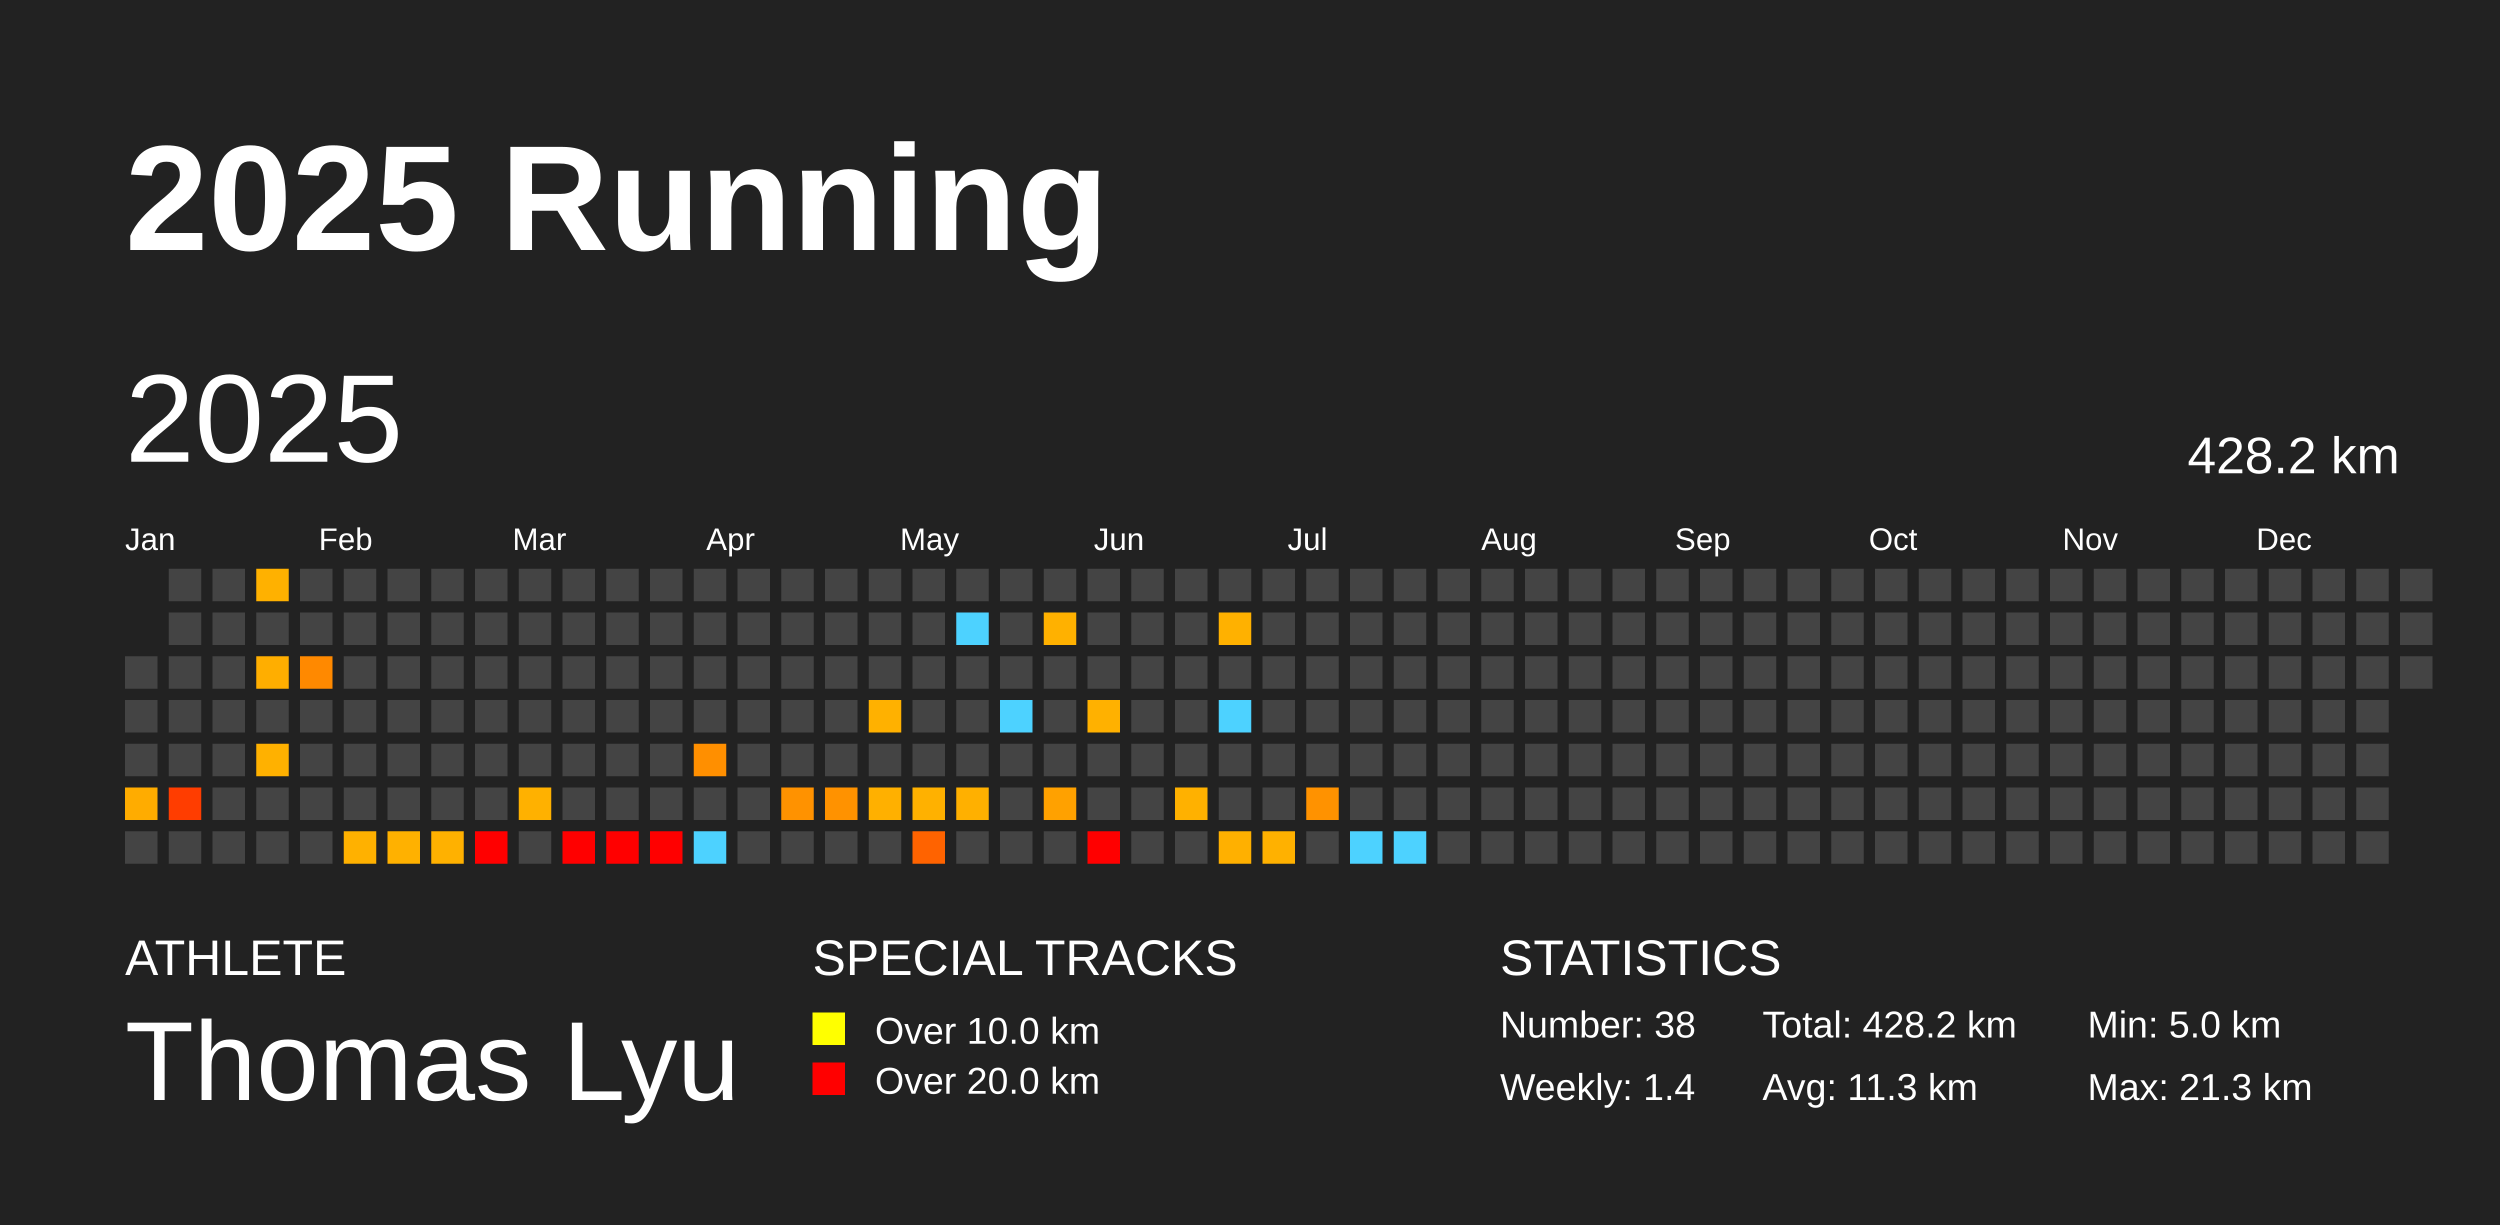
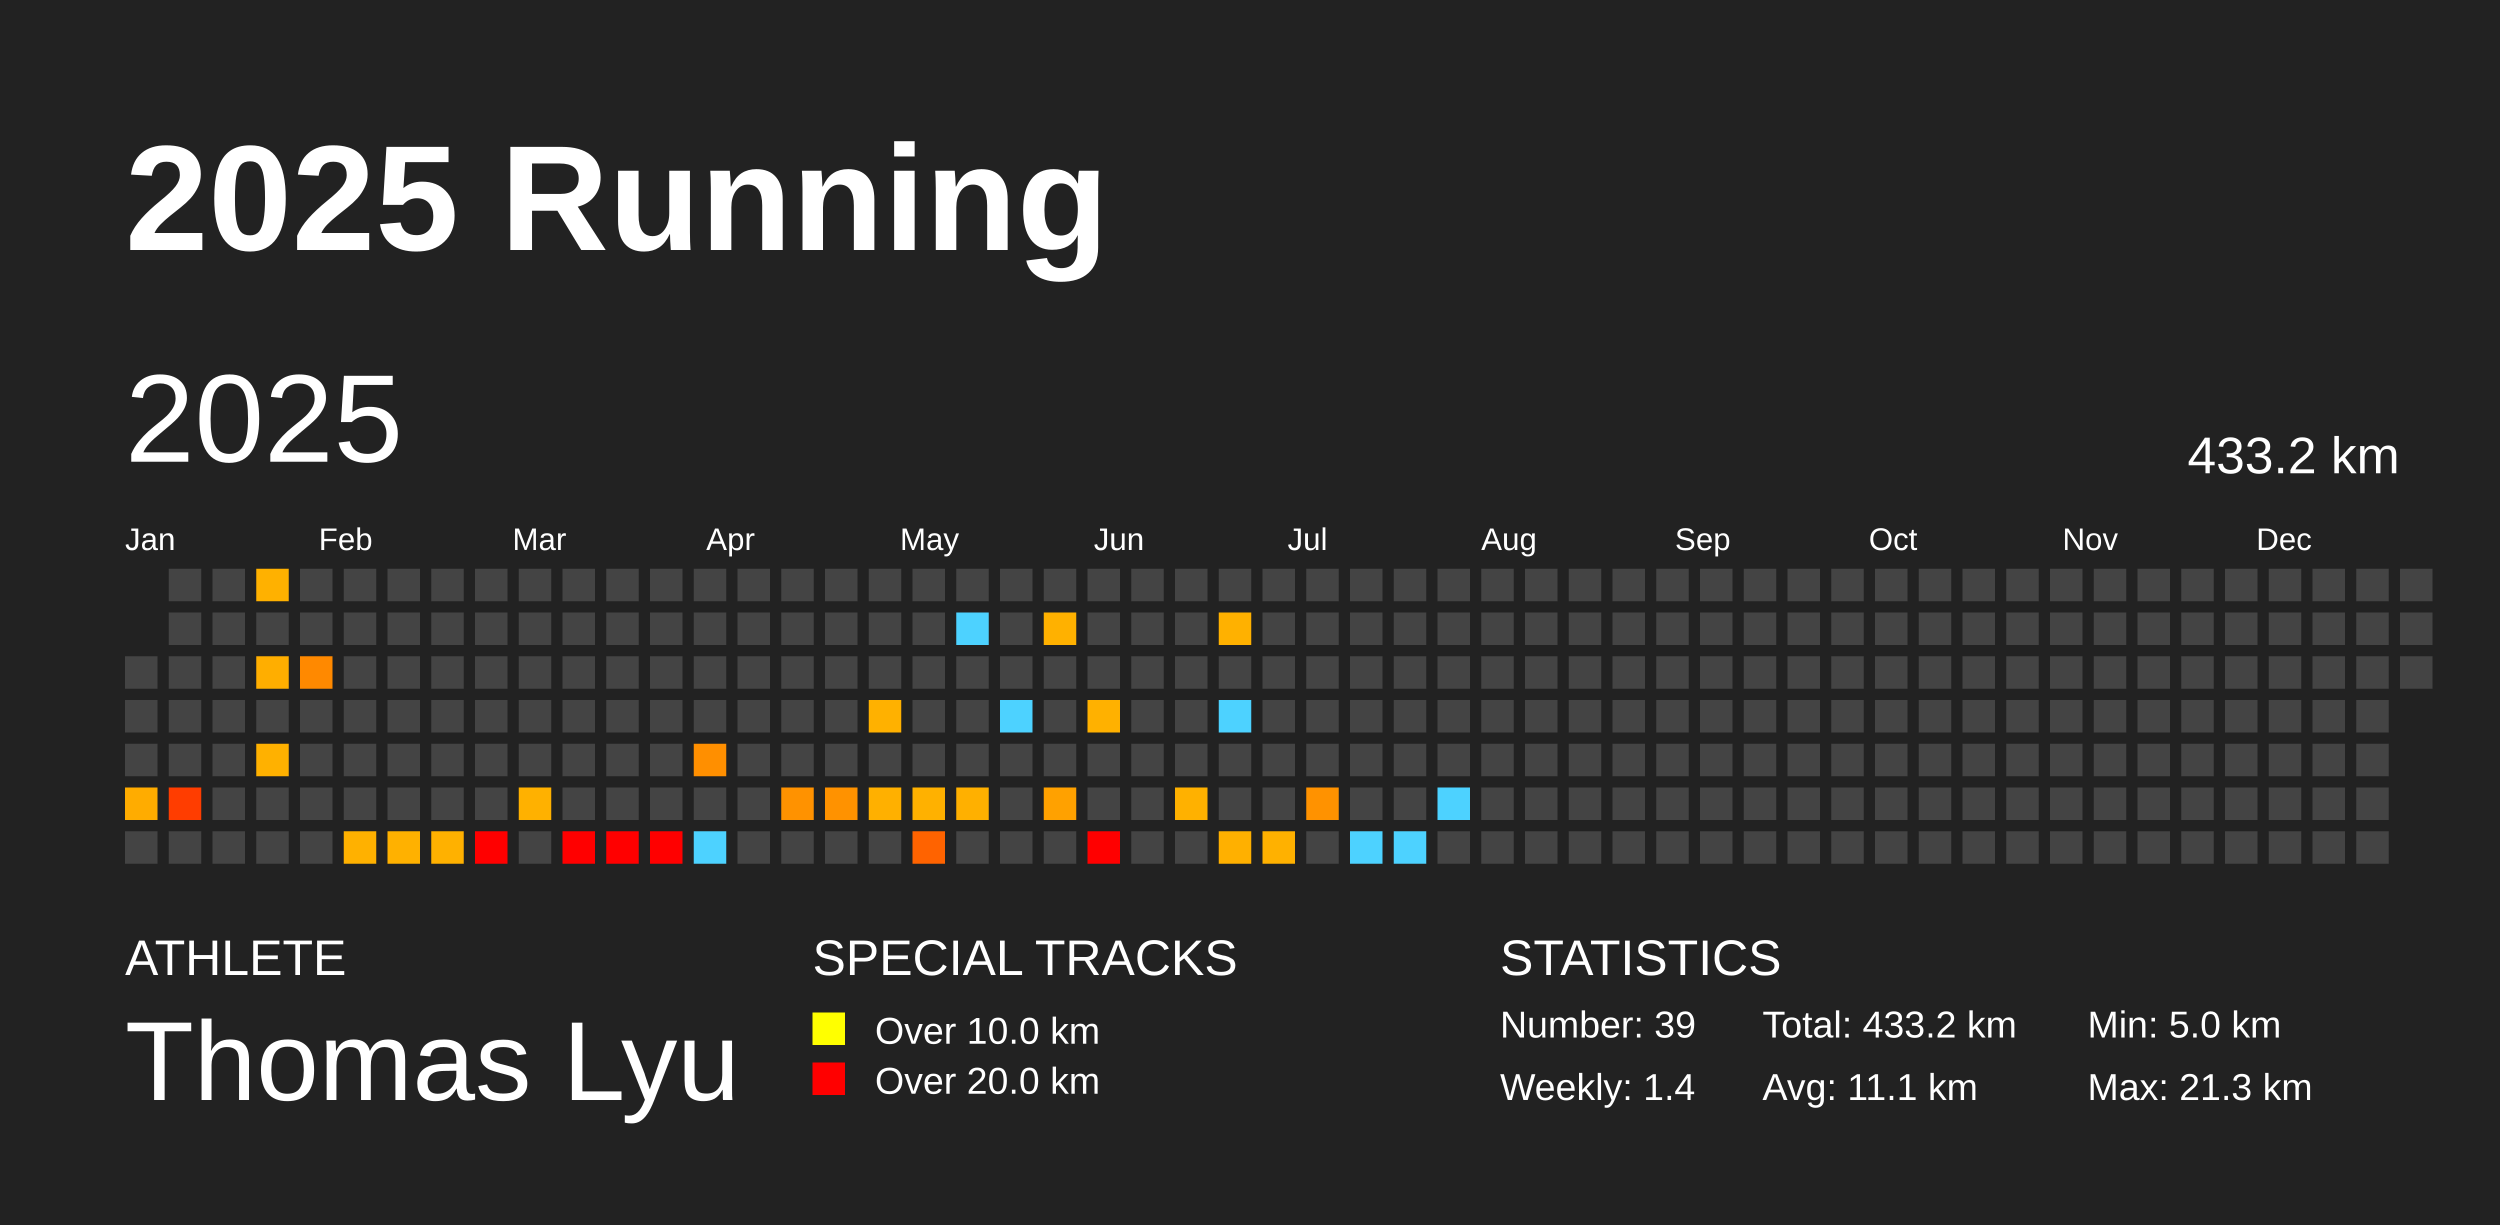
<svg xmlns="http://www.w3.org/2000/svg" baseProfile="full" height="98mm" version="1.1" viewBox="0,0,200,98" width="200mm">
  <defs />
  <rect fill="#222222" height="98" width="200" x="0" y="0" />
  <text fill="#FFFFFF" style="font-size:12px; font-family:Arial; font-weight:bold;" x="10" y="20">2025 Running</text>
  <text fill="#FFFFFF" style="font-size:4px; font-family:Arial" x="10" y="78">ATHLETE</text>
  <text fill="#FFFFFF" style="font-size:9px; font-family:Arial" x="10" y="88">Thomas Lyu</text>
  <text fill="#FFFFFF" style="font-size:4px; font-family:Arial" x="65" y="78">SPECIAL TRACKS</text>
  <rect fill="yellow" height="2.6" width="2.6" x="65" y="81" />
  <text fill="#FFFFFF" style="font-size:3px; font-family:Arial" x="70" y="83.5">Over 10.0 km</text>
  <rect fill="red" height="2.6" width="2.6" x="65" y="85" />
  <text fill="#FFFFFF" style="font-size:3px; font-family:Arial" x="70" y="87.5">Over 20.0 km</text>
  <text fill="#FFFFFF" style="font-size:4px; font-family:Arial" x="120" y="78">STATISTICS</text>
-   <text fill="#FFFFFF" style="font-size:3px; font-family:Arial" x="120" y="83">Number: 38</text>
+   <text fill="#FFFFFF" style="font-size:3px; font-family:Arial" x="120" y="83">Number: 39</text>
  <text fill="#FFFFFF" style="font-size:3px; font-family:Arial" x="120" y="88">Weekly: 1.4</text>
-   <text fill="#FFFFFF" style="font-size:3px; font-family:Arial" x="141" y="83">Total: 428.2 km</text>
-   <text fill="#FFFFFF" style="font-size:3px; font-family:Arial" x="141" y="88">Avg: 11.3 km</text>
+   <text fill="#FFFFFF" style="font-size:3px; font-family:Arial" x="141" y="83">Total: 433.2 km</text>
+   <text fill="#FFFFFF" style="font-size:3px; font-family:Arial" x="141" y="88">Avg: 11.1 km</text>
  <text fill="#FFFFFF" style="font-size:3px; font-family:Arial" x="167" y="83">Min: 5.0 km</text>
  <text fill="#FFFFFF" style="font-size:3px; font-family:Arial" x="167" y="88">Max: 21.3 km</text>
  <text dominant-baseline="hanging" fill="#FFFFFF" style="font-size:10.0px; font-family:Arial;" x="10" y="30">2025</text>
-   <text dominant-baseline="hanging" fill="#FFFFFF" style="font-size:4.125px; font-family:Arial;" x="175" y="35">428.2 km</text>
+   <text dominant-baseline="hanging" fill="#FFFFFF" style="font-size:4.125px; font-family:Arial;" x="175" y="35">433.2 km</text>
  <text fill="#FFFFFF" style="font-size:2.5px; font-family:Arial" x="10.0" y="44">Jan</text>
  <text fill="#FFFFFF" style="font-size:2.5px; font-family:Arial" x="25.5" y="44">Feb</text>
  <text fill="#FFFFFF" style="font-size:2.5px; font-family:Arial" x="41.0" y="44">Mar</text>
  <text fill="#FFFFFF" style="font-size:2.5px; font-family:Arial" x="56.5" y="44">Apr</text>
  <text fill="#FFFFFF" style="font-size:2.5px; font-family:Arial" x="72.0" y="44">May</text>
  <text fill="#FFFFFF" style="font-size:2.5px; font-family:Arial" x="87.5" y="44">Jun</text>
  <text fill="#FFFFFF" style="font-size:2.5px; font-family:Arial" x="103.0" y="44">Jul</text>
  <text fill="#FFFFFF" style="font-size:2.5px; font-family:Arial" x="118.5" y="44">Aug</text>
  <text fill="#FFFFFF" style="font-size:2.5px; font-family:Arial" x="134.0" y="44">Sep</text>
  <text fill="#FFFFFF" style="font-size:2.5px; font-family:Arial" x="149.5" y="44">Oct</text>
  <text fill="#FFFFFF" style="font-size:2.5px; font-family:Arial" x="165.0" y="44">Nov</text>
  <text fill="#FFFFFF" style="font-size:2.5px; font-family:Arial" x="180.5" y="44">Dec</text>
  <rect fill="#444444" height="2.6" width="2.6" x="10.0" y="52.5" />
  <rect fill="#444444" height="2.6" width="2.6" x="10.0" y="56.0" />
  <rect fill="#444444" height="2.6" width="2.6" x="10.0" y="59.5" />
  <rect fill="#ffac00" height="2.6" width="2.6" x="10.0" y="63.0" />
  <rect fill="#444444" height="2.6" width="2.6" x="10.0" y="66.5" />
  <rect fill="#444444" height="2.6" width="2.6" x="13.5" y="45.5" />
  <rect fill="#444444" height="2.6" width="2.6" x="13.5" y="49.0" />
  <rect fill="#444444" height="2.6" width="2.6" x="13.5" y="52.5" />
  <rect fill="#444444" height="2.6" width="2.6" x="13.5" y="56.0" />
  <rect fill="#444444" height="2.6" width="2.6" x="13.5" y="59.5" />
  <rect fill="#ff3d00" height="2.6" width="2.6" x="13.5" y="63.0" />
  <rect fill="#444444" height="2.6" width="2.6" x="13.5" y="66.5" />
  <rect fill="#444444" height="2.6" width="2.6" x="17.0" y="45.5" />
  <rect fill="#444444" height="2.6" width="2.6" x="17.0" y="49.0" />
  <rect fill="#444444" height="2.6" width="2.6" x="17.0" y="52.5" />
  <rect fill="#444444" height="2.6" width="2.6" x="17.0" y="56.0" />
  <rect fill="#444444" height="2.6" width="2.6" x="17.0" y="59.5" />
  <rect fill="#444444" height="2.6" width="2.6" x="17.0" y="63.0" />
  <rect fill="#444444" height="2.6" width="2.6" x="17.0" y="66.5" />
  <rect fill="#ffb100" height="2.6" width="2.6" x="20.5" y="45.5" />
  <rect fill="#444444" height="2.6" width="2.6" x="20.5" y="49.0" />
  <rect fill="#ffae00" height="2.6" width="2.6" x="20.5" y="52.5" />
  <rect fill="#444444" height="2.6" width="2.6" x="20.5" y="56.0" />
  <rect fill="#ffb100" height="2.6" width="2.6" x="20.5" y="59.5" />
  <rect fill="#444444" height="2.6" width="2.6" x="20.5" y="63.0" />
  <rect fill="#444444" height="2.6" width="2.6" x="20.5" y="66.5" />
  <rect fill="#444444" height="2.6" width="2.6" x="24.0" y="45.5" />
  <rect fill="#444444" height="2.6" width="2.6" x="24.0" y="49.0" />
  <rect fill="#ff8900" height="2.6" width="2.6" x="24.0" y="52.5" />
  <rect fill="#444444" height="2.6" width="2.6" x="24.0" y="56.0" />
  <rect fill="#444444" height="2.6" width="2.6" x="24.0" y="59.5" />
  <rect fill="#444444" height="2.6" width="2.6" x="24.0" y="63.0" />
  <rect fill="#444444" height="2.6" width="2.6" x="24.0" y="66.5" />
  <rect fill="#444444" height="2.6" width="2.6" x="27.5" y="45.5" />
  <rect fill="#444444" height="2.6" width="2.6" x="27.5" y="49.0" />
  <rect fill="#444444" height="2.6" width="2.6" x="27.5" y="52.5" />
  <rect fill="#444444" height="2.6" width="2.6" x="27.5" y="56.0" />
  <rect fill="#444444" height="2.6" width="2.6" x="27.5" y="59.5" />
  <rect fill="#444444" height="2.6" width="2.6" x="27.5" y="63.0" />
  <rect fill="#ffb100" height="2.6" width="2.6" x="27.5" y="66.5" />
  <rect fill="#444444" height="2.6" width="2.6" x="31.0" y="45.5" />
  <rect fill="#444444" height="2.6" width="2.6" x="31.0" y="49.0" />
  <rect fill="#444444" height="2.6" width="2.6" x="31.0" y="52.5" />
  <rect fill="#444444" height="2.6" width="2.6" x="31.0" y="56.0" />
  <rect fill="#444444" height="2.6" width="2.6" x="31.0" y="59.5" />
  <rect fill="#444444" height="2.6" width="2.6" x="31.0" y="63.0" />
  <rect fill="#ffb100" height="2.6" width="2.6" x="31.0" y="66.5" />
  <rect fill="#444444" height="2.6" width="2.6" x="34.5" y="45.5" />
  <rect fill="#444444" height="2.6" width="2.6" x="34.5" y="49.0" />
  <rect fill="#444444" height="2.6" width="2.6" x="34.5" y="52.5" />
  <rect fill="#444444" height="2.6" width="2.6" x="34.5" y="56.0" />
  <rect fill="#444444" height="2.6" width="2.6" x="34.5" y="59.5" />
  <rect fill="#444444" height="2.6" width="2.6" x="34.5" y="63.0" />
  <rect fill="#ffb100" height="2.6" width="2.6" x="34.5" y="66.5" />
  <rect fill="#444444" height="2.6" width="2.6" x="38.0" y="45.5" />
  <rect fill="#444444" height="2.6" width="2.6" x="38.0" y="49.0" />
  <rect fill="#444444" height="2.6" width="2.6" x="38.0" y="52.5" />
  <rect fill="#444444" height="2.6" width="2.6" x="38.0" y="56.0" />
  <rect fill="#444444" height="2.6" width="2.6" x="38.0" y="59.5" />
  <rect fill="#444444" height="2.6" width="2.6" x="38.0" y="63.0" />
  <rect fill="red" height="2.6" width="2.6" x="38.0" y="66.5" />
  <rect fill="#444444" height="2.6" width="2.6" x="41.5" y="45.5" />
  <rect fill="#444444" height="2.6" width="2.6" x="41.5" y="49.0" />
  <rect fill="#444444" height="2.6" width="2.6" x="41.5" y="52.5" />
  <rect fill="#444444" height="2.6" width="2.6" x="41.5" y="56.0" />
  <rect fill="#444444" height="2.6" width="2.6" x="41.5" y="59.5" />
  <rect fill="#ffb100" height="2.6" width="2.6" x="41.5" y="63.0" />
  <rect fill="#444444" height="2.6" width="2.6" x="41.5" y="66.5" />
  <rect fill="#444444" height="2.6" width="2.6" x="45.0" y="45.5" />
  <rect fill="#444444" height="2.6" width="2.6" x="45.0" y="49.0" />
  <rect fill="#444444" height="2.6" width="2.6" x="45.0" y="52.5" />
  <rect fill="#444444" height="2.6" width="2.6" x="45.0" y="56.0" />
  <rect fill="#444444" height="2.6" width="2.6" x="45.0" y="59.5" />
  <rect fill="#444444" height="2.6" width="2.6" x="45.0" y="63.0" />
  <rect fill="red" height="2.6" width="2.6" x="45.0" y="66.5" />
  <rect fill="#444444" height="2.6" width="2.6" x="48.5" y="45.5" />
  <rect fill="#444444" height="2.6" width="2.6" x="48.5" y="49.0" />
  <rect fill="#444444" height="2.6" width="2.6" x="48.5" y="52.5" />
  <rect fill="#444444" height="2.6" width="2.6" x="48.5" y="56.0" />
  <rect fill="#444444" height="2.6" width="2.6" x="48.5" y="59.5" />
  <rect fill="#444444" height="2.6" width="2.6" x="48.5" y="63.0" />
  <rect fill="red" height="2.6" width="2.6" x="48.5" y="66.5" />
  <rect fill="#444444" height="2.6" width="2.6" x="52.0" y="45.5" />
  <rect fill="#444444" height="2.6" width="2.6" x="52.0" y="49.0" />
  <rect fill="#444444" height="2.6" width="2.6" x="52.0" y="52.5" />
  <rect fill="#444444" height="2.6" width="2.6" x="52.0" y="56.0" />
  <rect fill="#444444" height="2.6" width="2.6" x="52.0" y="59.5" />
  <rect fill="#444444" height="2.6" width="2.6" x="52.0" y="63.0" />
  <rect fill="red" height="2.6" width="2.6" x="52.0" y="66.5" />
  <rect fill="#444444" height="2.6" width="2.6" x="55.5" y="45.5" />
  <rect fill="#444444" height="2.6" width="2.6" x="55.5" y="49.0" />
  <rect fill="#444444" height="2.6" width="2.6" x="55.5" y="52.5" />
  <rect fill="#444444" height="2.6" width="2.6" x="55.5" y="56.0" />
  <rect fill="#ff8f00" height="2.6" width="2.6" x="55.5" y="59.5" />
  <rect fill="#444444" height="2.6" width="2.6" x="55.5" y="63.0" />
  <rect fill="#4dd2ff" height="2.6" width="2.6" x="55.5" y="66.5" />
  <rect fill="#444444" height="2.6" width="2.6" x="59.0" y="45.5" />
  <rect fill="#444444" height="2.6" width="2.6" x="59.0" y="49.0" />
  <rect fill="#444444" height="2.6" width="2.6" x="59.0" y="52.5" />
  <rect fill="#444444" height="2.6" width="2.6" x="59.0" y="56.0" />
  <rect fill="#444444" height="2.6" width="2.6" x="59.0" y="59.5" />
  <rect fill="#444444" height="2.6" width="2.6" x="59.0" y="63.0" />
  <rect fill="#444444" height="2.6" width="2.6" x="59.0" y="66.5" />
  <rect fill="#444444" height="2.6" width="2.6" x="62.5" y="45.5" />
  <rect fill="#444444" height="2.6" width="2.6" x="62.5" y="49.0" />
  <rect fill="#444444" height="2.6" width="2.6" x="62.5" y="52.5" />
  <rect fill="#444444" height="2.6" width="2.6" x="62.5" y="56.0" />
  <rect fill="#444444" height="2.6" width="2.6" x="62.5" y="59.5" />
  <rect fill="#ff9200" height="2.6" width="2.6" x="62.5" y="63.0" />
  <rect fill="#444444" height="2.6" width="2.6" x="62.5" y="66.5" />
  <rect fill="#444444" height="2.6" width="2.6" x="66.0" y="45.5" />
  <rect fill="#444444" height="2.6" width="2.6" x="66.0" y="49.0" />
  <rect fill="#444444" height="2.6" width="2.6" x="66.0" y="52.5" />
  <rect fill="#444444" height="2.6" width="2.6" x="66.0" y="56.0" />
  <rect fill="#444444" height="2.6" width="2.6" x="66.0" y="59.5" />
  <rect fill="#ff9200" height="2.6" width="2.6" x="66.0" y="63.0" />
  <rect fill="#444444" height="2.6" width="2.6" x="66.0" y="66.5" />
  <rect fill="#444444" height="2.6" width="2.6" x="69.5" y="45.5" />
  <rect fill="#444444" height="2.6" width="2.6" x="69.5" y="49.0" />
  <rect fill="#444444" height="2.6" width="2.6" x="69.5" y="52.5" />
  <rect fill="#ffb100" height="2.6" width="2.6" x="69.5" y="56.0" />
  <rect fill="#444444" height="2.6" width="2.6" x="69.5" y="59.5" />
  <rect fill="#ffb000" height="2.6" width="2.6" x="69.5" y="63.0" />
  <rect fill="#444444" height="2.6" width="2.6" x="69.5" y="66.5" />
  <rect fill="#444444" height="2.6" width="2.6" x="73.0" y="45.5" />
  <rect fill="#444444" height="2.6" width="2.6" x="73.0" y="49.0" />
  <rect fill="#444444" height="2.6" width="2.6" x="73.0" y="52.5" />
  <rect fill="#444444" height="2.6" width="2.6" x="73.0" y="56.0" />
  <rect fill="#444444" height="2.6" width="2.6" x="73.0" y="59.5" />
  <rect fill="#ffb100" height="2.6" width="2.6" x="73.0" y="63.0" />
  <rect fill="#ff6300" height="2.6" width="2.6" x="73.0" y="66.5" />
  <rect fill="#444444" height="2.6" width="2.6" x="76.5" y="45.5" />
  <rect fill="#4dd2ff" height="2.6" width="2.6" x="76.5" y="49.0" />
  <rect fill="#444444" height="2.6" width="2.6" x="76.5" y="52.5" />
  <rect fill="#444444" height="2.6" width="2.6" x="76.5" y="56.0" />
  <rect fill="#444444" height="2.6" width="2.6" x="76.5" y="59.5" />
  <rect fill="#ffb000" height="2.6" width="2.6" x="76.5" y="63.0" />
  <rect fill="#444444" height="2.6" width="2.6" x="76.5" y="66.5" />
  <rect fill="#444444" height="2.6" width="2.6" x="80.0" y="45.5" />
  <rect fill="#444444" height="2.6" width="2.6" x="80.0" y="49.0" />
  <rect fill="#444444" height="2.6" width="2.6" x="80.0" y="52.5" />
  <rect fill="#4dd2ff" height="2.6" width="2.6" x="80.0" y="56.0" />
  <rect fill="#444444" height="2.6" width="2.6" x="80.0" y="59.5" />
  <rect fill="#444444" height="2.6" width="2.6" x="80.0" y="63.0" />
  <rect fill="#444444" height="2.6" width="2.6" x="80.0" y="66.5" />
  <rect fill="#444444" height="2.6" width="2.6" x="83.5" y="45.5" />
  <rect fill="#ffb100" height="2.6" width="2.6" x="83.5" y="49.0" />
  <rect fill="#444444" height="2.6" width="2.6" x="83.5" y="52.5" />
  <rect fill="#444444" height="2.6" width="2.6" x="83.5" y="56.0" />
  <rect fill="#444444" height="2.6" width="2.6" x="83.5" y="59.5" />
  <rect fill="#ffa100" height="2.6" width="2.6" x="83.5" y="63.0" />
  <rect fill="#444444" height="2.6" width="2.6" x="83.5" y="66.5" />
  <rect fill="#444444" height="2.6" width="2.6" x="87.0" y="45.5" />
  <rect fill="#444444" height="2.6" width="2.6" x="87.0" y="49.0" />
  <rect fill="#444444" height="2.6" width="2.6" x="87.0" y="52.5" />
  <rect fill="#ffb100" height="2.6" width="2.6" x="87.0" y="56.0" />
  <rect fill="#444444" height="2.6" width="2.6" x="87.0" y="59.5" />
  <rect fill="#444444" height="2.6" width="2.6" x="87.0" y="63.0" />
  <rect fill="red" height="2.6" width="2.6" x="87.0" y="66.5" />
  <rect fill="#444444" height="2.6" width="2.6" x="90.5" y="45.5" />
  <rect fill="#444444" height="2.6" width="2.6" x="90.5" y="49.0" />
  <rect fill="#444444" height="2.6" width="2.6" x="90.5" y="52.5" />
  <rect fill="#444444" height="2.6" width="2.6" x="90.5" y="56.0" />
  <rect fill="#444444" height="2.6" width="2.6" x="90.5" y="59.5" />
  <rect fill="#444444" height="2.6" width="2.6" x="90.5" y="63.0" />
  <rect fill="#444444" height="2.6" width="2.6" x="90.5" y="66.5" />
  <rect fill="#444444" height="2.6" width="2.6" x="94.0" y="45.5" />
  <rect fill="#444444" height="2.6" width="2.6" x="94.0" y="49.0" />
  <rect fill="#444444" height="2.6" width="2.6" x="94.0" y="52.5" />
  <rect fill="#444444" height="2.6" width="2.6" x="94.0" y="56.0" />
  <rect fill="#444444" height="2.6" width="2.6" x="94.0" y="59.5" />
  <rect fill="#ffb100" height="2.6" width="2.6" x="94.0" y="63.0" />
  <rect fill="#444444" height="2.6" width="2.6" x="94.0" y="66.5" />
  <rect fill="#444444" height="2.6" width="2.6" x="97.5" y="45.5" />
  <rect fill="#ffb100" height="2.6" width="2.6" x="97.5" y="49.0" />
  <rect fill="#444444" height="2.6" width="2.6" x="97.5" y="52.5" />
  <rect fill="#4dd2ff" height="2.6" width="2.6" x="97.5" y="56.0" />
  <rect fill="#444444" height="2.6" width="2.6" x="97.5" y="59.5" />
  <rect fill="#444444" height="2.6" width="2.6" x="97.5" y="63.0" />
  <rect fill="#ffb000" height="2.6" width="2.6" x="97.5" y="66.5" />
  <rect fill="#444444" height="2.6" width="2.6" x="101.0" y="45.5" />
  <rect fill="#444444" height="2.6" width="2.6" x="101.0" y="49.0" />
  <rect fill="#444444" height="2.6" width="2.6" x="101.0" y="52.5" />
  <rect fill="#444444" height="2.6" width="2.6" x="101.0" y="56.0" />
  <rect fill="#444444" height="2.6" width="2.6" x="101.0" y="59.5" />
  <rect fill="#444444" height="2.6" width="2.6" x="101.0" y="63.0" />
  <rect fill="#ffb100" height="2.6" width="2.6" x="101.0" y="66.5" />
  <rect fill="#444444" height="2.6" width="2.6" x="104.5" y="45.5" />
  <rect fill="#444444" height="2.6" width="2.6" x="104.5" y="49.0" />
  <rect fill="#444444" height="2.6" width="2.6" x="104.5" y="52.5" />
  <rect fill="#444444" height="2.6" width="2.6" x="104.5" y="56.0" />
  <rect fill="#444444" height="2.6" width="2.6" x="104.5" y="59.5" />
  <rect fill="#ff9200" height="2.6" width="2.6" x="104.5" y="63.0" />
  <rect fill="#444444" height="2.6" width="2.6" x="104.5" y="66.5" />
  <rect fill="#444444" height="2.6" width="2.6" x="108.0" y="45.5" />
  <rect fill="#444444" height="2.6" width="2.6" x="108.0" y="49.0" />
  <rect fill="#444444" height="2.6" width="2.6" x="108.0" y="52.5" />
  <rect fill="#444444" height="2.6" width="2.6" x="108.0" y="56.0" />
  <rect fill="#444444" height="2.6" width="2.6" x="108.0" y="59.5" />
  <rect fill="#444444" height="2.6" width="2.6" x="108.0" y="63.0" />
  <rect fill="#4dd2ff" height="2.6" width="2.6" x="108.0" y="66.5" />
  <rect fill="#444444" height="2.6" width="2.6" x="111.5" y="45.5" />
  <rect fill="#444444" height="2.6" width="2.6" x="111.5" y="49.0" />
  <rect fill="#444444" height="2.6" width="2.6" x="111.5" y="52.5" />
  <rect fill="#444444" height="2.6" width="2.6" x="111.5" y="56.0" />
  <rect fill="#444444" height="2.6" width="2.6" x="111.5" y="59.5" />
  <rect fill="#444444" height="2.6" width="2.6" x="111.5" y="63.0" />
  <rect fill="#4dd2ff" height="2.6" width="2.6" x="111.5" y="66.5" />
  <rect fill="#444444" height="2.6" width="2.6" x="115.0" y="45.5" />
  <rect fill="#444444" height="2.6" width="2.6" x="115.0" y="49.0" />
  <rect fill="#444444" height="2.6" width="2.6" x="115.0" y="52.5" />
  <rect fill="#444444" height="2.6" width="2.6" x="115.0" y="56.0" />
  <rect fill="#444444" height="2.6" width="2.6" x="115.0" y="59.5" />
-   <rect fill="#444444" height="2.6" width="2.6" x="115.0" y="63.0" />
+   <rect fill="#4dd2ff" height="2.6" width="2.6" x="115.0" y="63.0" />
  <rect fill="#444444" height="2.6" width="2.6" x="115.0" y="66.5" />
  <rect fill="#444444" height="2.6" width="2.6" x="118.5" y="45.5" />
  <rect fill="#444444" height="2.6" width="2.6" x="118.5" y="49.0" />
  <rect fill="#444444" height="2.6" width="2.6" x="118.5" y="52.5" />
  <rect fill="#444444" height="2.6" width="2.6" x="118.5" y="56.0" />
  <rect fill="#444444" height="2.6" width="2.6" x="118.5" y="59.5" />
  <rect fill="#444444" height="2.6" width="2.6" x="118.5" y="63.0" />
  <rect fill="#444444" height="2.6" width="2.6" x="118.5" y="66.5" />
  <rect fill="#444444" height="2.6" width="2.6" x="122.0" y="45.5" />
  <rect fill="#444444" height="2.6" width="2.6" x="122.0" y="49.0" />
  <rect fill="#444444" height="2.6" width="2.6" x="122.0" y="52.5" />
  <rect fill="#444444" height="2.6" width="2.6" x="122.0" y="56.0" />
  <rect fill="#444444" height="2.6" width="2.6" x="122.0" y="59.5" />
  <rect fill="#444444" height="2.6" width="2.6" x="122.0" y="63.0" />
  <rect fill="#444444" height="2.6" width="2.6" x="122.0" y="66.5" />
  <rect fill="#444444" height="2.6" width="2.6" x="125.5" y="45.5" />
  <rect fill="#444444" height="2.6" width="2.6" x="125.5" y="49.0" />
  <rect fill="#444444" height="2.6" width="2.6" x="125.5" y="52.5" />
  <rect fill="#444444" height="2.6" width="2.6" x="125.5" y="56.0" />
  <rect fill="#444444" height="2.6" width="2.6" x="125.5" y="59.5" />
  <rect fill="#444444" height="2.6" width="2.6" x="125.5" y="63.0" />
  <rect fill="#444444" height="2.6" width="2.6" x="125.5" y="66.5" />
  <rect fill="#444444" height="2.6" width="2.6" x="129.0" y="45.5" />
  <rect fill="#444444" height="2.6" width="2.6" x="129.0" y="49.0" />
  <rect fill="#444444" height="2.6" width="2.6" x="129.0" y="52.5" />
  <rect fill="#444444" height="2.6" width="2.6" x="129.0" y="56.0" />
  <rect fill="#444444" height="2.6" width="2.6" x="129.0" y="59.5" />
  <rect fill="#444444" height="2.6" width="2.6" x="129.0" y="63.0" />
  <rect fill="#444444" height="2.6" width="2.6" x="129.0" y="66.5" />
  <rect fill="#444444" height="2.6" width="2.6" x="132.5" y="45.5" />
  <rect fill="#444444" height="2.6" width="2.6" x="132.5" y="49.0" />
  <rect fill="#444444" height="2.6" width="2.6" x="132.5" y="52.5" />
  <rect fill="#444444" height="2.6" width="2.6" x="132.5" y="56.0" />
  <rect fill="#444444" height="2.6" width="2.6" x="132.5" y="59.5" />
  <rect fill="#444444" height="2.6" width="2.6" x="132.5" y="63.0" />
  <rect fill="#444444" height="2.6" width="2.6" x="132.5" y="66.5" />
  <rect fill="#444444" height="2.6" width="2.6" x="136.0" y="45.5" />
  <rect fill="#444444" height="2.6" width="2.6" x="136.0" y="49.0" />
  <rect fill="#444444" height="2.6" width="2.6" x="136.0" y="52.5" />
  <rect fill="#444444" height="2.6" width="2.6" x="136.0" y="56.0" />
  <rect fill="#444444" height="2.6" width="2.6" x="136.0" y="59.5" />
  <rect fill="#444444" height="2.6" width="2.6" x="136.0" y="63.0" />
  <rect fill="#444444" height="2.6" width="2.6" x="136.0" y="66.5" />
  <rect fill="#444444" height="2.6" width="2.6" x="139.5" y="45.5" />
  <rect fill="#444444" height="2.6" width="2.6" x="139.5" y="49.0" />
  <rect fill="#444444" height="2.6" width="2.6" x="139.5" y="52.5" />
  <rect fill="#444444" height="2.6" width="2.6" x="139.5" y="56.0" />
  <rect fill="#444444" height="2.6" width="2.6" x="139.5" y="59.5" />
  <rect fill="#444444" height="2.6" width="2.6" x="139.5" y="63.0" />
  <rect fill="#444444" height="2.6" width="2.6" x="139.5" y="66.5" />
  <rect fill="#444444" height="2.6" width="2.6" x="143.0" y="45.5" />
  <rect fill="#444444" height="2.6" width="2.6" x="143.0" y="49.0" />
  <rect fill="#444444" height="2.6" width="2.6" x="143.0" y="52.5" />
  <rect fill="#444444" height="2.6" width="2.6" x="143.0" y="56.0" />
  <rect fill="#444444" height="2.6" width="2.6" x="143.0" y="59.5" />
  <rect fill="#444444" height="2.6" width="2.6" x="143.0" y="63.0" />
  <rect fill="#444444" height="2.6" width="2.6" x="143.0" y="66.5" />
  <rect fill="#444444" height="2.6" width="2.6" x="146.5" y="45.5" />
  <rect fill="#444444" height="2.6" width="2.6" x="146.5" y="49.0" />
  <rect fill="#444444" height="2.6" width="2.6" x="146.5" y="52.5" />
  <rect fill="#444444" height="2.6" width="2.6" x="146.5" y="56.0" />
  <rect fill="#444444" height="2.6" width="2.6" x="146.5" y="59.5" />
  <rect fill="#444444" height="2.6" width="2.6" x="146.5" y="63.0" />
  <rect fill="#444444" height="2.6" width="2.6" x="146.5" y="66.5" />
  <rect fill="#444444" height="2.6" width="2.6" x="150.0" y="45.5" />
  <rect fill="#444444" height="2.6" width="2.6" x="150.0" y="49.0" />
  <rect fill="#444444" height="2.6" width="2.6" x="150.0" y="52.5" />
  <rect fill="#444444" height="2.6" width="2.6" x="150.0" y="56.0" />
  <rect fill="#444444" height="2.6" width="2.6" x="150.0" y="59.5" />
  <rect fill="#444444" height="2.6" width="2.6" x="150.0" y="63.0" />
  <rect fill="#444444" height="2.6" width="2.6" x="150.0" y="66.5" />
  <rect fill="#444444" height="2.6" width="2.6" x="153.5" y="45.5" />
  <rect fill="#444444" height="2.6" width="2.6" x="153.5" y="49.0" />
  <rect fill="#444444" height="2.6" width="2.6" x="153.5" y="52.5" />
  <rect fill="#444444" height="2.6" width="2.6" x="153.5" y="56.0" />
  <rect fill="#444444" height="2.6" width="2.6" x="153.5" y="59.5" />
  <rect fill="#444444" height="2.6" width="2.6" x="153.5" y="63.0" />
  <rect fill="#444444" height="2.6" width="2.6" x="153.5" y="66.5" />
  <rect fill="#444444" height="2.6" width="2.6" x="157.0" y="45.5" />
  <rect fill="#444444" height="2.6" width="2.6" x="157.0" y="49.0" />
  <rect fill="#444444" height="2.6" width="2.6" x="157.0" y="52.5" />
  <rect fill="#444444" height="2.6" width="2.6" x="157.0" y="56.0" />
  <rect fill="#444444" height="2.6" width="2.6" x="157.0" y="59.5" />
  <rect fill="#444444" height="2.6" width="2.6" x="157.0" y="63.0" />
  <rect fill="#444444" height="2.6" width="2.6" x="157.0" y="66.5" />
  <rect fill="#444444" height="2.6" width="2.6" x="160.5" y="45.5" />
  <rect fill="#444444" height="2.6" width="2.6" x="160.5" y="49.0" />
  <rect fill="#444444" height="2.6" width="2.6" x="160.5" y="52.5" />
  <rect fill="#444444" height="2.6" width="2.6" x="160.5" y="56.0" />
  <rect fill="#444444" height="2.6" width="2.6" x="160.5" y="59.5" />
  <rect fill="#444444" height="2.6" width="2.6" x="160.5" y="63.0" />
  <rect fill="#444444" height="2.6" width="2.6" x="160.5" y="66.5" />
  <rect fill="#444444" height="2.6" width="2.6" x="164.0" y="45.5" />
  <rect fill="#444444" height="2.6" width="2.6" x="164.0" y="49.0" />
  <rect fill="#444444" height="2.6" width="2.6" x="164.0" y="52.5" />
  <rect fill="#444444" height="2.6" width="2.6" x="164.0" y="56.0" />
  <rect fill="#444444" height="2.6" width="2.6" x="164.0" y="59.5" />
  <rect fill="#444444" height="2.6" width="2.6" x="164.0" y="63.0" />
  <rect fill="#444444" height="2.6" width="2.6" x="164.0" y="66.5" />
  <rect fill="#444444" height="2.6" width="2.6" x="167.5" y="45.5" />
  <rect fill="#444444" height="2.6" width="2.6" x="167.5" y="49.0" />
  <rect fill="#444444" height="2.6" width="2.6" x="167.5" y="52.5" />
  <rect fill="#444444" height="2.6" width="2.6" x="167.5" y="56.0" />
  <rect fill="#444444" height="2.6" width="2.6" x="167.5" y="59.5" />
  <rect fill="#444444" height="2.6" width="2.6" x="167.5" y="63.0" />
  <rect fill="#444444" height="2.6" width="2.6" x="167.5" y="66.5" />
  <rect fill="#444444" height="2.6" width="2.6" x="171.0" y="45.5" />
  <rect fill="#444444" height="2.6" width="2.6" x="171.0" y="49.0" />
  <rect fill="#444444" height="2.6" width="2.6" x="171.0" y="52.5" />
  <rect fill="#444444" height="2.6" width="2.6" x="171.0" y="56.0" />
  <rect fill="#444444" height="2.6" width="2.6" x="171.0" y="59.5" />
  <rect fill="#444444" height="2.6" width="2.6" x="171.0" y="63.0" />
  <rect fill="#444444" height="2.6" width="2.6" x="171.0" y="66.5" />
  <rect fill="#444444" height="2.6" width="2.6" x="174.5" y="45.5" />
  <rect fill="#444444" height="2.6" width="2.6" x="174.5" y="49.0" />
  <rect fill="#444444" height="2.6" width="2.6" x="174.5" y="52.5" />
  <rect fill="#444444" height="2.6" width="2.6" x="174.5" y="56.0" />
  <rect fill="#444444" height="2.6" width="2.6" x="174.5" y="59.5" />
  <rect fill="#444444" height="2.6" width="2.6" x="174.5" y="63.0" />
  <rect fill="#444444" height="2.6" width="2.6" x="174.5" y="66.5" />
  <rect fill="#444444" height="2.6" width="2.6" x="178.0" y="45.5" />
  <rect fill="#444444" height="2.6" width="2.6" x="178.0" y="49.0" />
  <rect fill="#444444" height="2.6" width="2.6" x="178.0" y="52.5" />
  <rect fill="#444444" height="2.6" width="2.6" x="178.0" y="56.0" />
  <rect fill="#444444" height="2.6" width="2.6" x="178.0" y="59.5" />
  <rect fill="#444444" height="2.6" width="2.6" x="178.0" y="63.0" />
  <rect fill="#444444" height="2.6" width="2.6" x="178.0" y="66.5" />
  <rect fill="#444444" height="2.6" width="2.6" x="181.5" y="45.5" />
  <rect fill="#444444" height="2.6" width="2.6" x="181.5" y="49.0" />
  <rect fill="#444444" height="2.6" width="2.6" x="181.5" y="52.5" />
  <rect fill="#444444" height="2.6" width="2.6" x="181.5" y="56.0" />
  <rect fill="#444444" height="2.6" width="2.6" x="181.5" y="59.5" />
  <rect fill="#444444" height="2.6" width="2.6" x="181.5" y="63.0" />
  <rect fill="#444444" height="2.6" width="2.6" x="181.5" y="66.5" />
  <rect fill="#444444" height="2.6" width="2.6" x="185.0" y="45.5" />
  <rect fill="#444444" height="2.6" width="2.6" x="185.0" y="49.0" />
  <rect fill="#444444" height="2.6" width="2.6" x="185.0" y="52.5" />
  <rect fill="#444444" height="2.6" width="2.6" x="185.0" y="56.0" />
  <rect fill="#444444" height="2.6" width="2.6" x="185.0" y="59.5" />
  <rect fill="#444444" height="2.6" width="2.6" x="185.0" y="63.0" />
  <rect fill="#444444" height="2.6" width="2.6" x="185.0" y="66.5" />
  <rect fill="#444444" height="2.6" width="2.6" x="188.5" y="45.5" />
  <rect fill="#444444" height="2.6" width="2.6" x="188.5" y="49.0" />
  <rect fill="#444444" height="2.6" width="2.6" x="188.5" y="52.5" />
  <rect fill="#444444" height="2.6" width="2.6" x="188.5" y="56.0" />
  <rect fill="#444444" height="2.6" width="2.6" x="188.5" y="59.5" />
  <rect fill="#444444" height="2.6" width="2.6" x="188.5" y="63.0" />
  <rect fill="#444444" height="2.6" width="2.6" x="188.5" y="66.5" />
  <rect fill="#444444" height="2.6" width="2.6" x="192.0" y="45.5" />
  <rect fill="#444444" height="2.6" width="2.6" x="192.0" y="49.0" />
  <rect fill="#444444" height="2.6" width="2.6" x="192.0" y="52.5" />
</svg>
